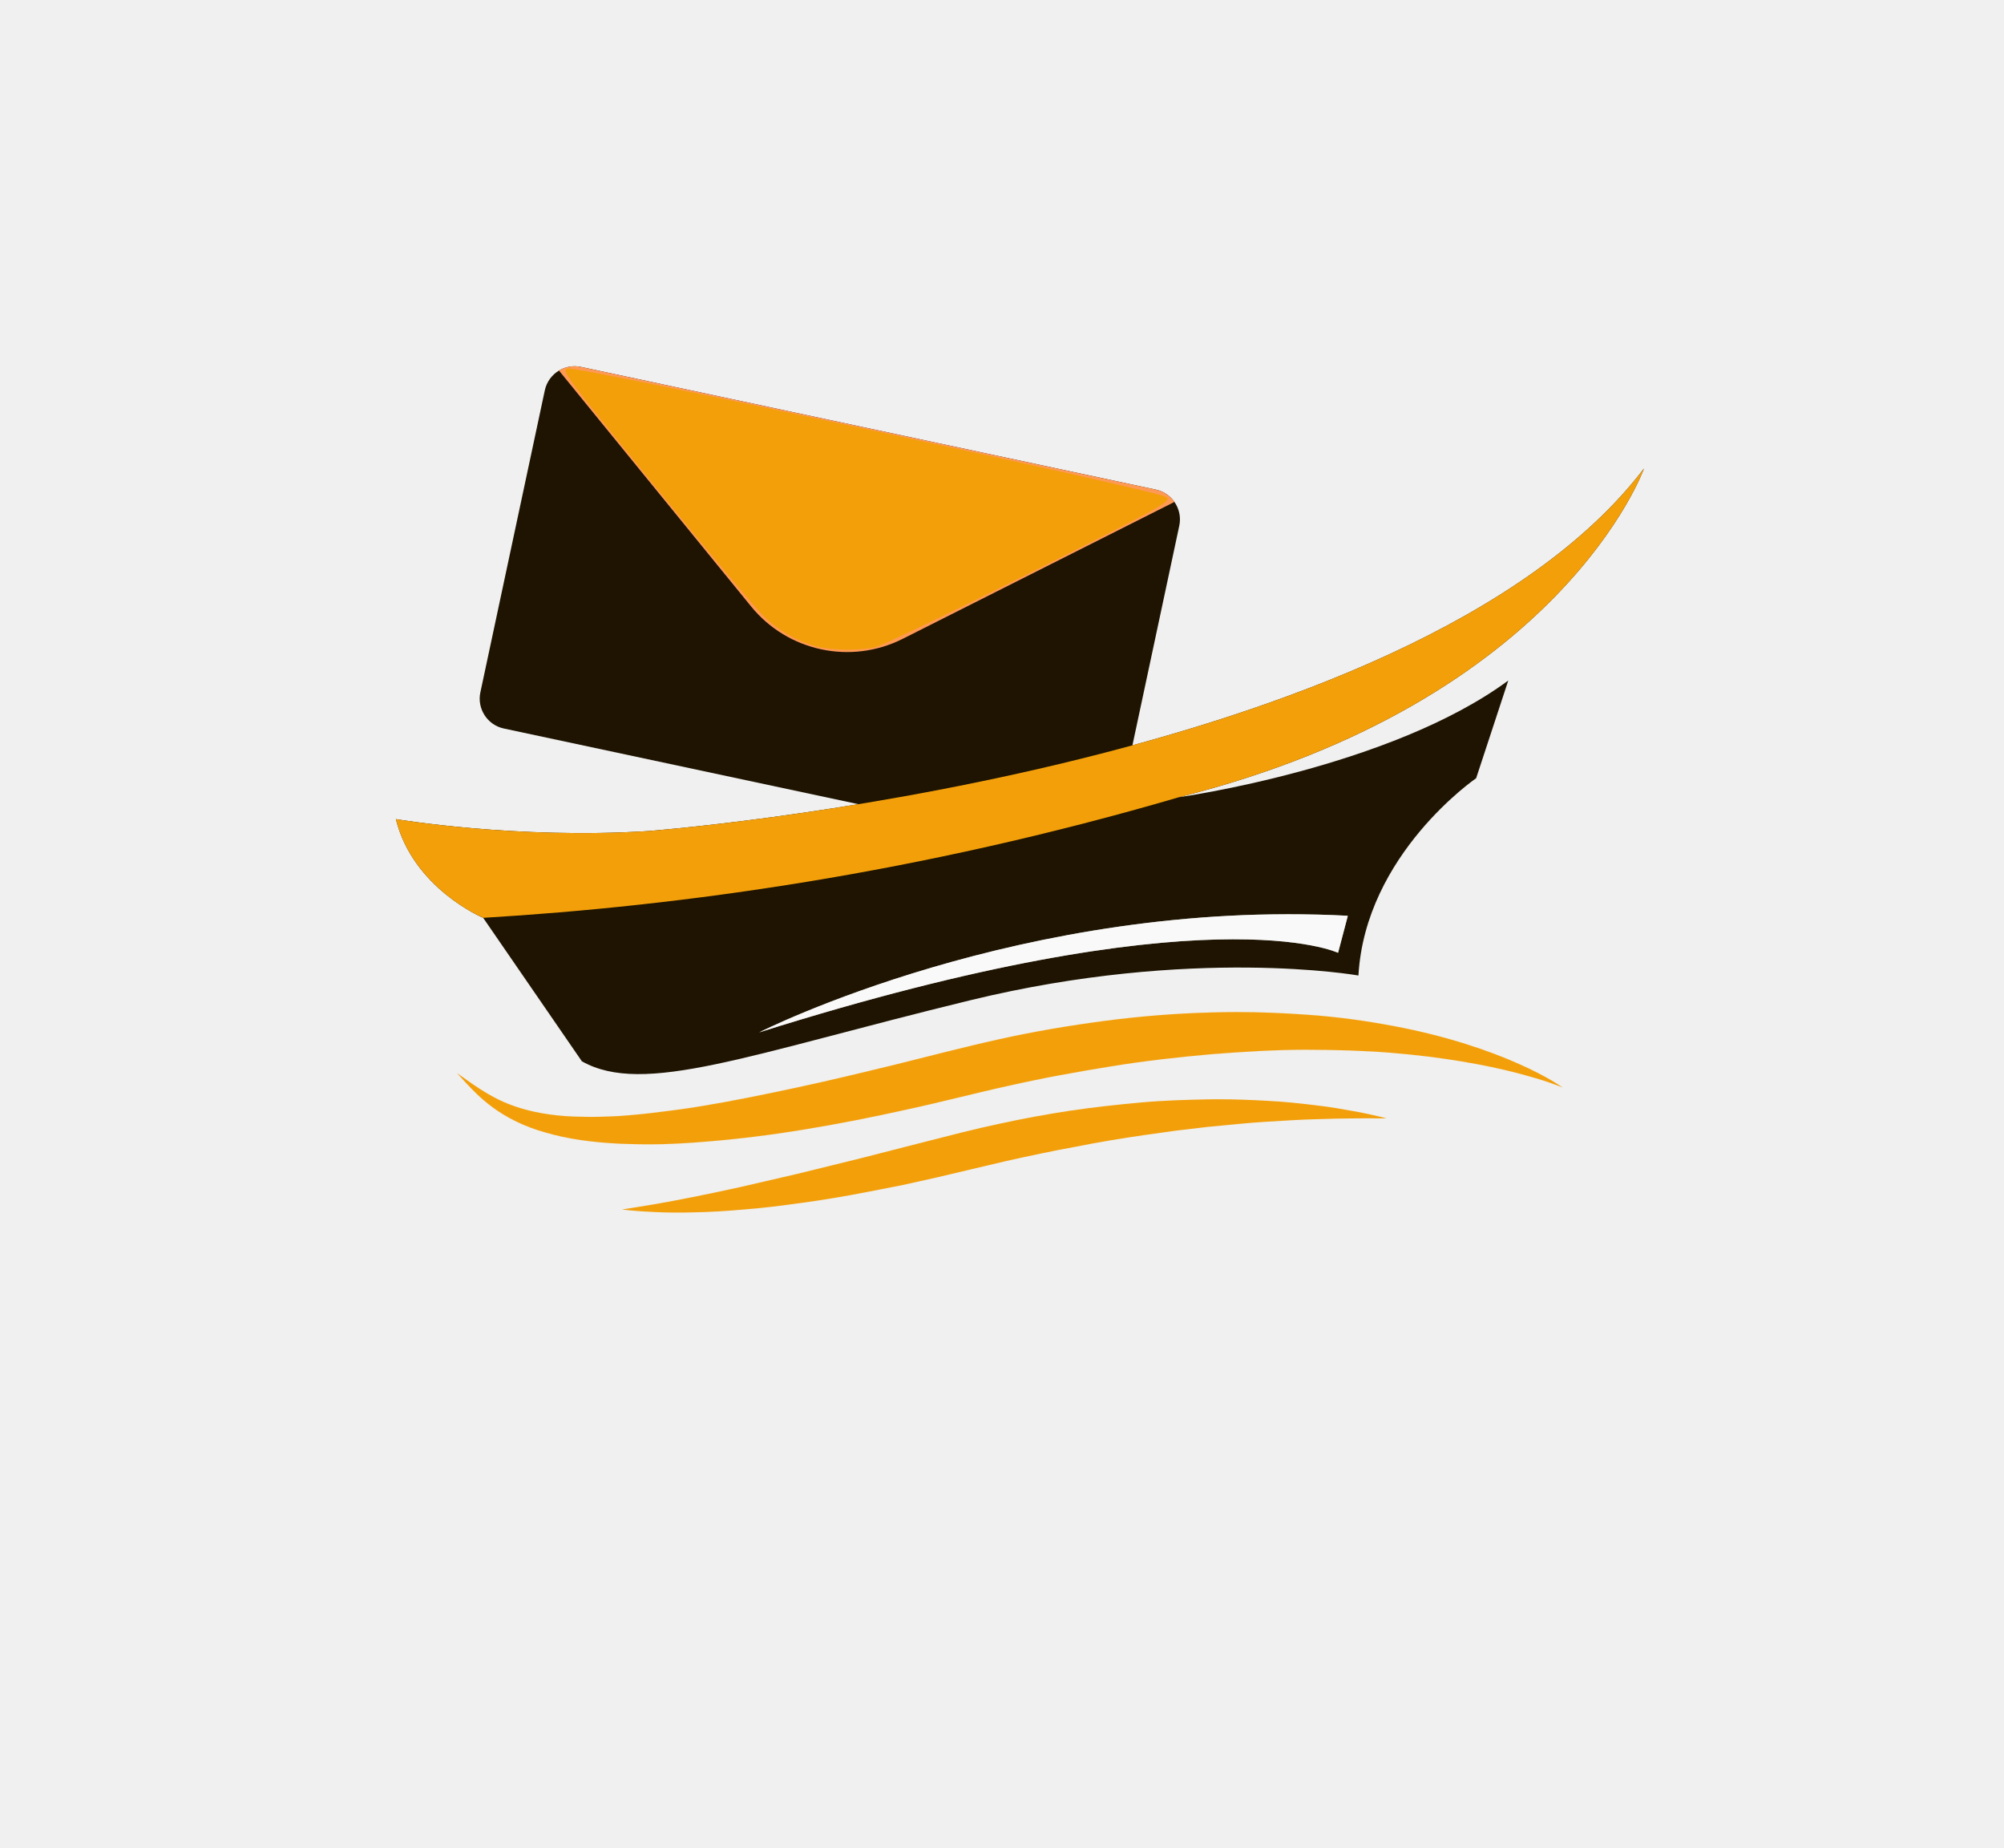
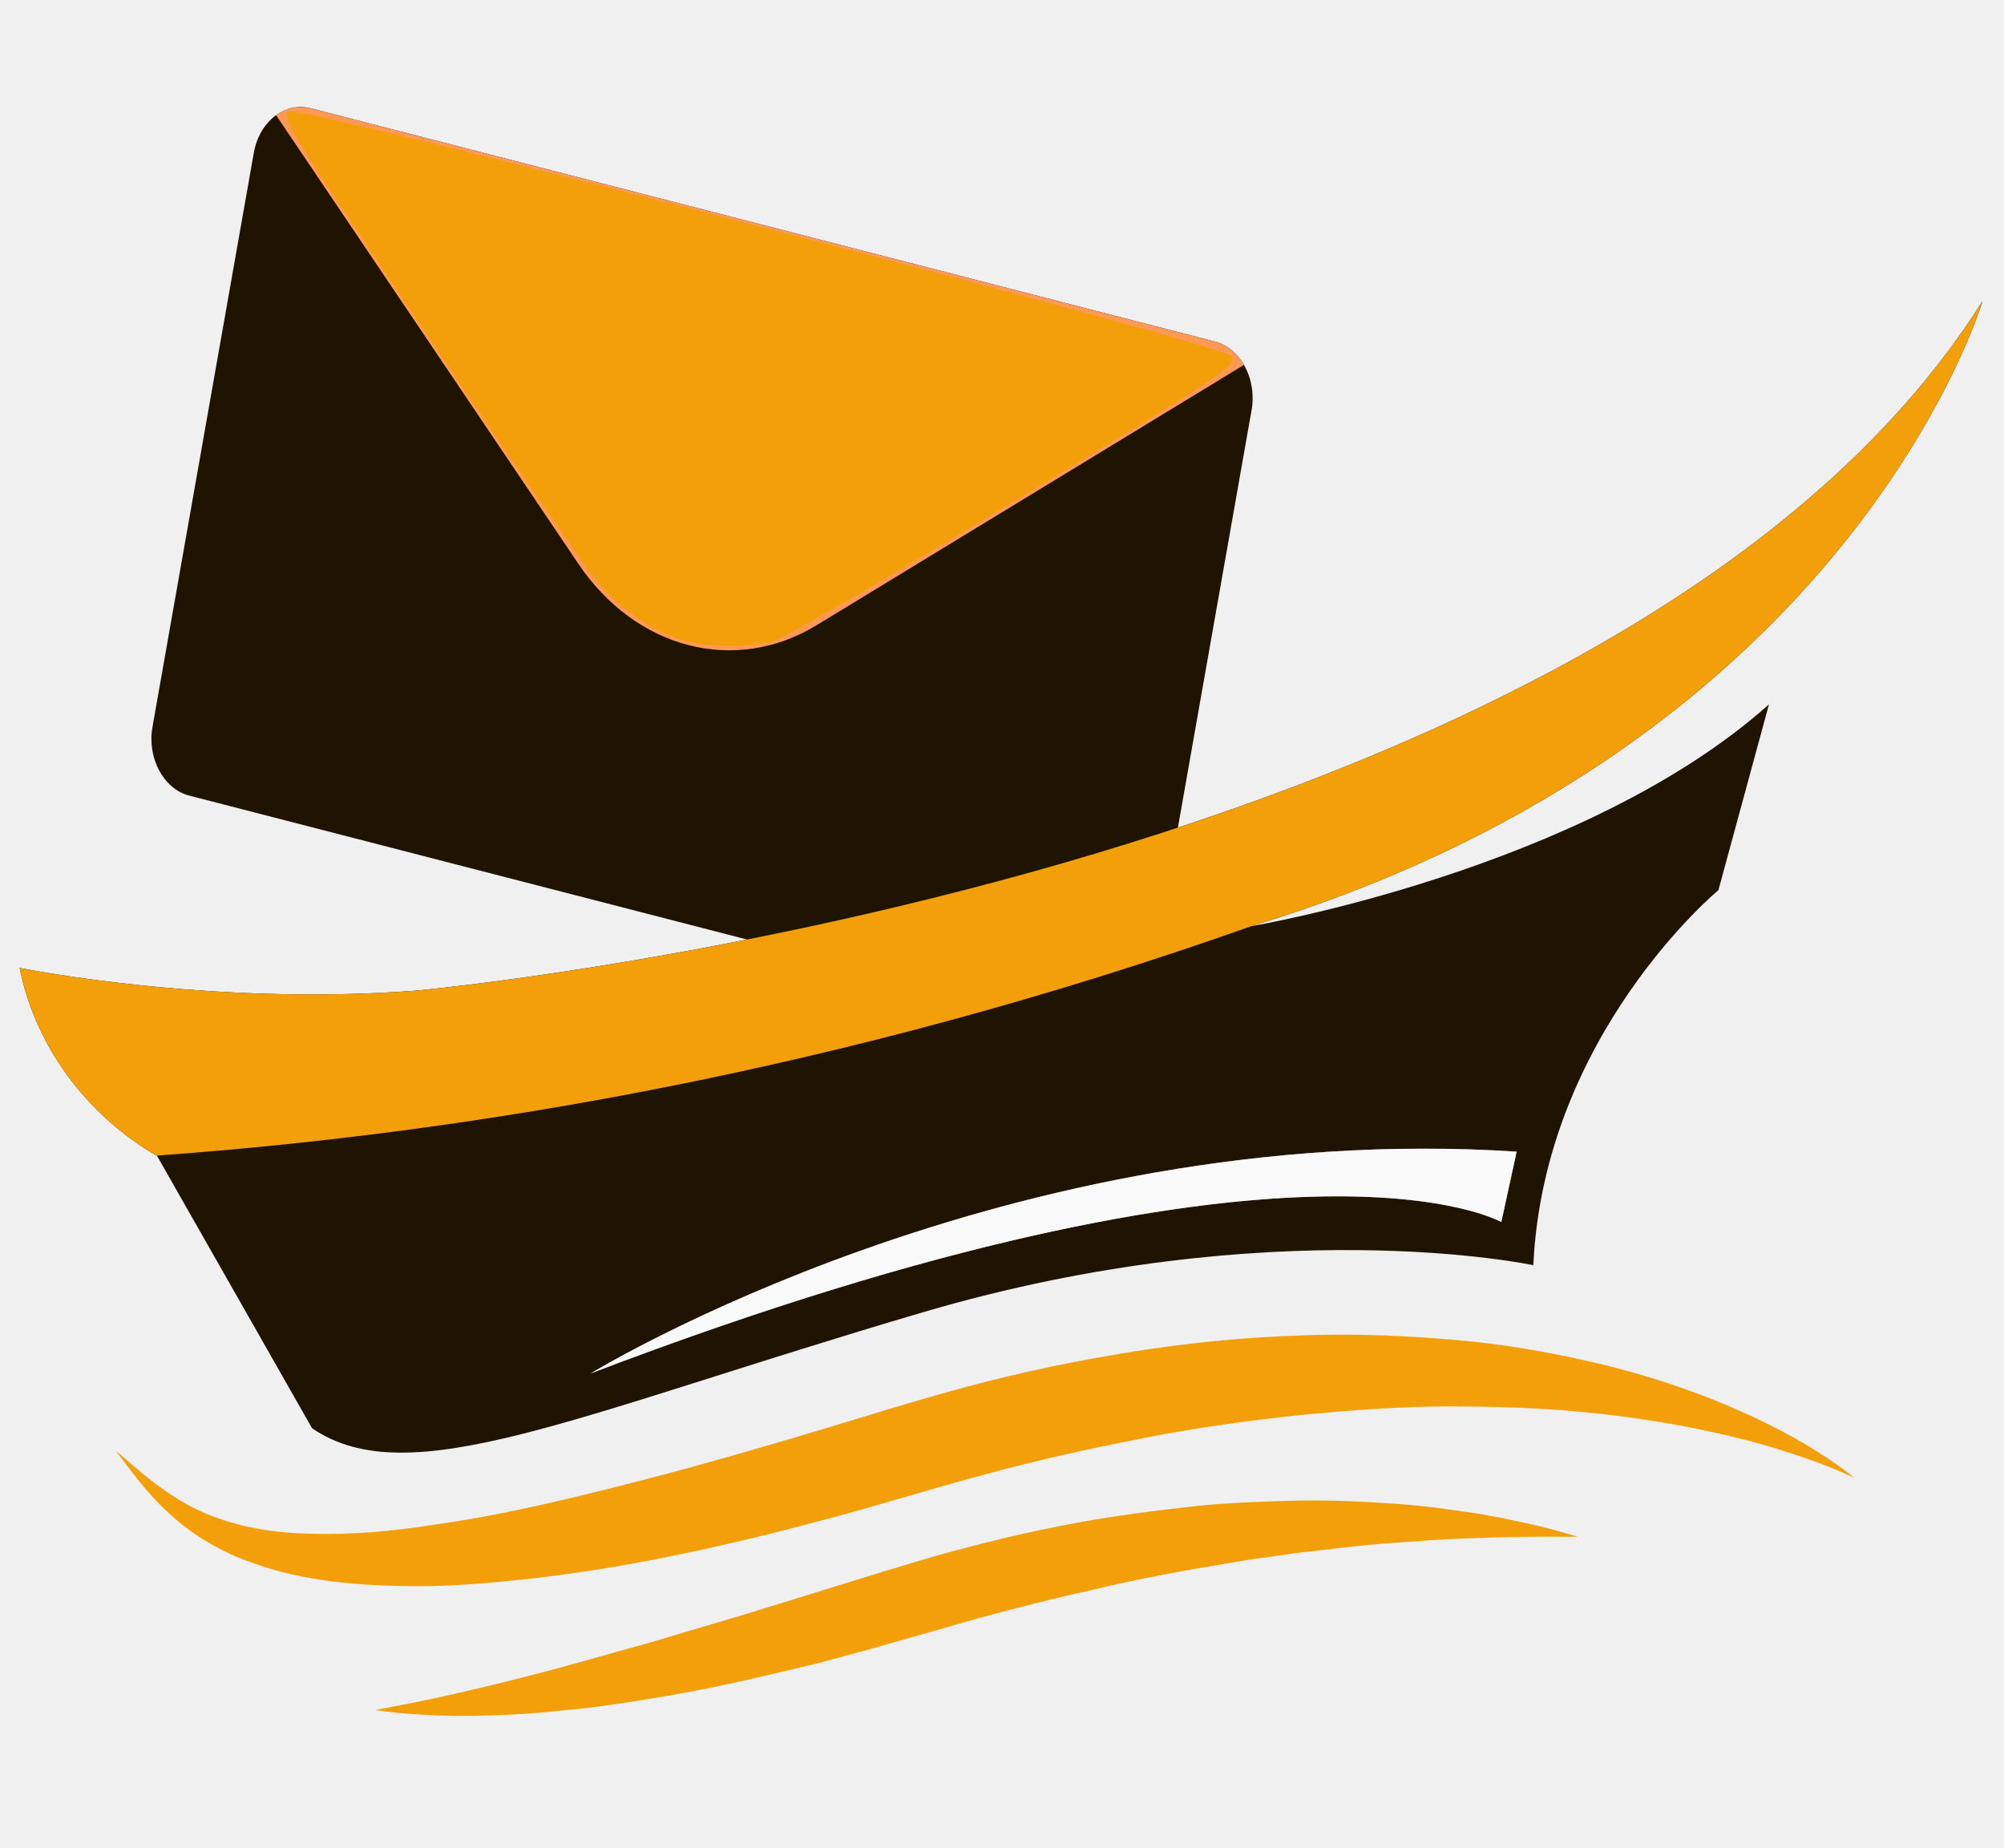
<svg xmlns="http://www.w3.org/2000/svg" version="1.1" id="svg1189" xml:space="preserve" width="6454.96" height="5949.947" viewBox="0 0 6454.96 5949.947">
  <defs id="defs1193">
    <clipPath clipPathUnits="userSpaceOnUse" id="clipPath1207">
      <path d="m 29213.5,20168.5 c -819.6,-23 -1665.3,-89 -2517.6,-200.9 v 0 c -852.2,-112.2 -1714,-256.5 -2565,-446.1 v 0 c -853.9,-189.3 -1687,-409.4 -2497,-609.3 v 0 c -812.4,-197.7 -1615.7,-391.9 -2393.6,-557.9 v 0 c -778.2,-167.1 -1531.2,-320.4 -2247.5,-439.4 v 0 c -358.1,-60.6 -707.3,-107.9 -1044.9,-147.5 v 0 c -337.5,-45.8 -663.5,-75.3 -977,-98.1 v 0 c -312.5,-17 -613.1,-27.4 -896.3,-18.9 v 0 c -284.2,1.8 -552.2,21.3 -800.8,56.5 v 0 c -498.1,68.5 -917.6,202.8 -1244.5,365.3 v 0 c -325.6,164.3 -568.2,334.9 -732.3,451.6 v 0 c -165.2,116.7 -253.3,178.9 -253.3,178.9 v 0 c 0,0 72.7,-79.8 208.9,-229.5 v 0 c 140,-145.4 340.4,-370.7 655.7,-599.6 v 0 c 312.1,-230.2 744,-459.3 1271.1,-603.4 v 0 c 524.9,-155.8 1134.9,-239.1 1796,-270.1 v 0 c 330.2,-12.8 674.6,-19.7 1029.1,-11.3 v 0 c 354.6,10.3 719.9,32.4 1093.5,64.6 v 0 c 748.1,60.3 1531.3,157.7 2334.2,290 v 0 c 803.9,131.3 1625.5,292.8 2458.7,478.5 v 0 c 836.6,180.1 1663.7,399.2 2486.2,579.2 v 0 c 824.1,187.3 1654.9,336.5 2474.4,468.8 v 0 c 819.9,132.5 1631.5,223.7 2418.5,292.1 v 0 c 787.2,62 1550.5,107 2275.4,107.4 v 0 c 724.3,-2 1410.6,-20.8 2042.5,-72.3 v 0 c 1264,-101.2 2310.8,-296.2 3033.5,-482.6 v 0 c 360.5,-95.3 643.6,-178.2 833,-245.7 v 0 c 190.2,-65.6 289.8,-107.8 289.8,-107.8 v 0 c 0,0 -352.4,255.8 -1049,565 v 0 c -693.7,310.3 -1730.6,672.8 -3020.2,914.3 v 0 c -643.9,121.5 -1348.8,224.3 -2098.7,274.8 v 0 c -547,38.9 -1117.6,64.6 -1704.5,64.6 v 0 c -217.4,0 -436.9,-3.5 -658.3,-11.2" id="path1205" />
    </clipPath>
    <radialGradient fx="0" fy="0" cx="0" cy="0" r="1" gradientUnits="userSpaceOnUse" gradientTransform="matrix(-9507.37,0,0,-9507.37,24393.9,18582.4)" spreadMethod="pad" id="radialGradient1215">
      <stop style="stop-opacity:1;stop-color:#3a9bd5" offset="0" id="stop1211" />
      <stop style="stop-opacity:1;stop-color:#0063ad" offset="1" id="stop1213" />
    </radialGradient>
    <clipPath clipPathUnits="userSpaceOnUse" id="clipPath1225">
      <path d="m 29151.6,18071 c -508.3,-11.6 -1045.6,-25.3 -1598.5,-76.1 v 0 c -552.6,-50.7 -1123.5,-111.7 -1699.9,-197.7 v 0 c -576.3,-87 -1158.6,-194.5 -1736.4,-321.1 v 0 c -580.4,-123.3 -1150.6,-272.1 -1705.5,-413.4 v 0 c -553.6,-141.7 -1098.3,-281.1 -1625.4,-416 v 0 c -528.6,-130 -1039.5,-255.7 -1524,-374.9 v 0 c -486,-112.4 -945.5,-218.7 -1369.7,-316.8 v 0 c -850.5,-188.8 -1564.1,-327.1 -2068.2,-415.1 v 0 c -503.8,-85.5 -796.3,-128.4 -796.3,-128.4 v 0 c 0,0 292.1,-43 808.7,-63.5 v 0 c 258.2,-11.3 572.6,-17.4 932.3,-5.8 v 0 c 360.3,5.7 766,28.9 1206.7,68.8 v 0 c 442.2,32.3 917.1,93.8 1419,163.1 v 0 c 501.7,68.7 1028.5,156.5 1569.4,262.6 v 0 c 270.6,52.8 545.7,106.5 824.1,160.8 v 0 c 277.2,61.7 557.7,124.1 840.5,187 v 0 c 556,131.3 1120.8,264.7 1685.7,398.1 v 0 c 563.3,124.3 1127.1,246.7 1685.7,346.5 v 0 c 556.6,112.3 1108.2,201.4 1643.3,278.9 v 0 c 267.9,37.5 531.4,74.4 789.2,110.5 v 0 c 258.8,30.2 511.9,59.9 758.3,88.7 v 0 c 494,44.7 961.9,98.1 1395.6,122.3 v 0 c 433.5,26.5 832.4,52.9 1186.6,61.4 v 0 c 354,10.8 664.7,19.9 919.6,20.2 v 0 c 254.8,0.8 457.7,4.5 595.2,1 v 0 c 138,0.4 211.5,0.6 211.5,0.6 v 0 c 0,0 -71.5,17.2 -205.6,49.3 v 0 c -134.2,30.9 -330.6,78.1 -585.1,122.8 v 0 c -254.2,44.9 -562.7,103.1 -920.1,142.6 v 0 c -356.9,44 -761.5,89.8 -1204.2,110.1 v 0 c -361.7,20.1 -749,36.1 -1156,36.1 v 0 c -91.2,0 -183.4,-0.8 -276.5,-2.6" id="path1223" />
    </clipPath>
    <radialGradient fx="0" fy="0" cx="0" cy="0" r="1" gradientUnits="userSpaceOnUse" gradientTransform="matrix(-6601.97,0,0,-6601.97,24263.4,16704.8)" spreadMethod="pad" id="radialGradient1233">
      <stop style="stop-opacity:1;stop-color:#3a9bd5" offset="0" id="stop1229" />
      <stop style="stop-opacity:1;stop-color:#0063ad" offset="1" id="stop1231" />
    </radialGradient>
    <clipPath clipPathUnits="userSpaceOnUse" id="clipPath1247">
      <path d="M 11588.3,24048.5 H 28505.1 V 35778.7 H 11588.3 Z" id="path1245" />
    </clipPath>
    <clipPath clipPathUnits="userSpaceOnUse" id="clipPath1253">
      <path d="M 11588.3,24048.5 H 28505.1 V 35778.7 H 11588.3 Z" id="path1251" />
    </clipPath>
    <clipPath clipPathUnits="userSpaceOnUse" id="clipPath1257">
      <path d="M 11588.3,24048.5 H 28505.1 V 35778.7 H 11588.3 Z" id="path1255" />
    </clipPath>
    <clipPath clipPathUnits="userSpaceOnUse" id="clipPath1277">
      <path d="m 13503.1,35674.1 4641.6,-5697.4 c 886.4,-1088 2410.8,-1413.3 3664.2,-781.9 v 0 l 6562.9,3306.3 c -103.3,146.6 -259.4,256.9 -448,297.1 v 0 l -13890.4,2964.3 c -51.1,10.9 -102.2,16.1 -152.6,16.1 v 0 c -135.3,0.1 -265.4,-37.7 -377.7,-104.5" id="path1275" />
    </clipPath>
    <radialGradient fx="0" fy="0" cx="0" cy="0" r="1" gradientUnits="userSpaceOnUse" gradientTransform="matrix(-5795.91,0,0,-5795.91,20937.5,32326.8)" spreadMethod="pad" id="radialGradient1285">
      <stop style="stop-opacity:1;stop-color:#3a9bd5" offset="0" id="stop1281" />
      <stop style="stop-opacity:1;stop-color:#0063ad" offset="1" id="stop1283" />
    </radialGradient>
    <clipPath clipPathUnits="userSpaceOnUse" id="clipPath1295">
      <path d="m 10624.4,31101.7 c -17.1,-128.9 73.6,-247.1 202.4,-264.1 v 0 l 3842.6,-506.7 c 30.3,-4 60.1,-2.1 87.9,4.9 v 0 c 91,22.8 163.1,99.1 176.1,197.5 v 0 c 17,128.9 -73.6,247.1 -202.5,264 v 0 l -3842.5,506.8 c -10.5,1.4 -21,2.1 -31.3,2.1 v 0 c -116.7,0 -217.1,-86.3 -232.7,-204.5" id="path1293" />
    </clipPath>
    <radialGradient fx="0" fy="0" cx="0" cy="0" r="1" gradientUnits="userSpaceOnUse" gradientTransform="matrix(-1563.58,0,0,-1563.58,12778.9,30817.5)" spreadMethod="pad" id="radialGradient1303">
      <stop style="stop-opacity:1;stop-color:#3a9bd5" offset="0" id="stop1299" />
      <stop style="stop-opacity:1;stop-color:#0063ad" offset="1" id="stop1301" />
    </radialGradient>
    <clipPath clipPathUnits="userSpaceOnUse" id="clipPath1313">
      <path d="m 10622.3,30328.8 h 4313.1 v 977.402 h -4313.1 z" id="path1311" />
    </clipPath>
    <clipPath clipPathUnits="userSpaceOnUse" id="clipPath1319">
      <path d="m 10622.3,30328.8 h 4313.1 v 977.4 h -4313.1 z" id="path1317" />
    </clipPath>
    <clipPath clipPathUnits="userSpaceOnUse" id="clipPath1323">
      <path d="m 14757.3,30335.8 c -27.8,-7 -57.6,-8.9 -87.9,-4.9 l -3842.6,506.7 c -128.8,17 -219.5,135.2 -202.4,264.1 17,128.6 134.4,219.5 264,202.4 l 3842.5,-506.8 c 128.9,-16.9 219.5,-135.1 202.5,-264 -13,-98.4 -85.1,-174.7 -176.1,-197.5" id="path1321" />
    </clipPath>
    <radialGradient fx="0" fy="0" cx="0" cy="0" r="1" gradientUnits="userSpaceOnUse" gradientTransform="matrix(-15635.8,0,0,-15635.8,127789,308175)" spreadMethod="pad" id="radialGradient1329">
      <stop style="stop-opacity:1;stop-color:#3a9bd5" offset="0" id="stop1325" />
      <stop style="stop-opacity:1;stop-color:#0063ad" offset="1" id="stop1327" />
    </radialGradient>
    <clipPath clipPathUnits="userSpaceOnUse" id="clipPath1349">
      <path d="m 11694.4,32819.6 c -17,-128.8 73.6,-247 202.5,-264 v 0 l 2063.6,-272.2 c 30.4,-3.9 60.1,-2 88,5 v 0 c 90.9,22.8 163.1,99 176.1,197.5 v 0 c 17,128.9 -73.7,247.1 -202.5,264 v 0 l -2063.7,272.2 c -10.5,1.4 -20.9,2 -31.3,2 v 0 c -116.6,0 -217.2,-86.3 -232.7,-204.5" id="path1347" />
    </clipPath>
    <radialGradient fx="0" fy="0" cx="0" cy="0" r="1" gradientUnits="userSpaceOnUse" gradientTransform="matrix(-933.681,0,0,-933.681,12959.5,32652.8)" spreadMethod="pad" id="radialGradient1357">
      <stop style="stop-opacity:1;stop-color:#3a9bd5" offset="0" id="stop1353" />
      <stop style="stop-opacity:1;stop-color:#0063ad" offset="1" id="stop1355" />
    </radialGradient>
    <clipPath clipPathUnits="userSpaceOnUse" id="clipPath1367">
      <path d="m 11692.3,32281.4 h 2534.3 v 742.699 h -2534.3 z" id="path1365" />
    </clipPath>
    <clipPath clipPathUnits="userSpaceOnUse" id="clipPath1373">
      <path d="m 11692.3,32281.4 h 2534.3 v 742.7 h -2534.3 z" id="path1371" />
    </clipPath>
    <clipPath clipPathUnits="userSpaceOnUse" id="clipPath1377">
      <path d="m 14048.5,32288.4 c -27.9,-7 -57.6,-8.9 -88,-5 l -2063.6,272.2 c -128.9,17 -219.5,135.2 -202.5,264 16.9,128.7 134.5,219.6 264,202.5 l 2063.7,-272.2 c 128.8,-16.9 219.5,-135.1 202.4,-264 -12.9,-98.5 -85.1,-174.7 -176,-197.5" id="path1375" />
    </clipPath>
    <radialGradient fx="0" fy="0" cx="0" cy="0" r="1" gradientUnits="userSpaceOnUse" gradientTransform="matrix(-9336.82,0,0,-9336.82,129595,326528)" spreadMethod="pad" id="radialGradient1383">
      <stop style="stop-opacity:1;stop-color:#3a9bd5" offset="0" id="stop1379" />
      <stop style="stop-opacity:1;stop-color:#0063ad" offset="1" id="stop1381" />
    </radialGradient>
    <clipPath clipPathUnits="userSpaceOnUse" id="clipPath1403">
      <path d="m 8699.46,29204.7 c -17.01,-128.8 73.66,-247.1 202.45,-264 v 0 l 3746.59,-494.1 c 30.3,-4 60.1,-2.1 87.9,4.9 v 0 c 91,22.8 163.1,99 176.1,197.5 v 0 c 17,128.9 -73.6,247.1 -202.5,264 v 0 l -3746.53,494.2 c -10.44,1.3 -20.81,2 -31.06,2 v 0 c -116.42,0 -217.44,-86.1 -232.95,-204.5" id="path1401" />
    </clipPath>
    <radialGradient fx="0" fy="0" cx="0" cy="0" r="1" gradientUnits="userSpaceOnUse" gradientTransform="matrix(-1529.5,0,0,-1529.5,10806,28926.9)" spreadMethod="pad" id="radialGradient1411">
      <stop style="stop-opacity:1;stop-color:#3a9bd5" offset="0" id="stop1407" />
      <stop style="stop-opacity:1;stop-color:#0063ad" offset="1" id="stop1409" />
    </radialGradient>
    <clipPath clipPathUnits="userSpaceOnUse" id="clipPath1421">
      <path d="m 8697.41,28444.5 h 4217.09 v 964.699 H 8697.41 Z" id="path1419" />
    </clipPath>
    <clipPath clipPathUnits="userSpaceOnUse" id="clipPath1427">
      <path d="m 8697.41,28444.5 h 4217.09 v 964.7 H 8697.41 Z" id="path1425" />
    </clipPath>
    <clipPath clipPathUnits="userSpaceOnUse" id="clipPath1431">
      <path d="m 12736.4,28451.5 c -27.8,-7 -57.5,-8.9 -87.9,-4.9 l -3746.59,494.1 c -128.79,17 -219.46,135.2 -202.45,264 16.88,128.8 134.99,219.4 264.01,202.5 L 12710,28913 c 128.9,-16.9 219.5,-135.1 202.5,-264 -13,-98.5 -85.1,-174.7 -176.1,-197.5" id="path1429" />
    </clipPath>
    <radialGradient fx="0" fy="0" cx="0" cy="0" r="1" gradientUnits="userSpaceOnUse" gradientTransform="matrix(-15295,0,0,-15295,108060,289269)" spreadMethod="pad" id="radialGradient1437">
      <stop style="stop-opacity:1;stop-color:#3a9bd5" offset="0" id="stop1433" />
      <stop style="stop-opacity:1;stop-color:#0063ad" offset="1" id="stop1435" />
    </radialGradient>
    <clipPath clipPathUnits="userSpaceOnUse" id="clipPath1461">
      <path d="m 15658.4,24551.4 c -3179.8,-202.9 -6094.94,288.7 -6094.94,288.7 v 0 c 207.98,-838.4 735.24,-1434.6 1210.44,-1821.2 v 0 c 322.5,-262.2 635,-445 898.6,-563.6 v 0 c 4792.7,285.8 10532.9,1076.6 16814.7,2914.8 v 0 c 2903.4,849.6 0,0 0,0 v 0 c 9230.7,2327.8 11227.6,7938.1 11227.6,7938.1 v 0 C 34108,25946.9 15658.4,24551.4 15658.4,24551.4" id="path1459" />
    </clipPath>
    <radialGradient fx="0" fy="0" cx="0" cy="0" r="1" gradientUnits="userSpaceOnUse" gradientTransform="matrix(-11329.6,1e-6,-1e-6,-11329.6,24639.1,27881.7)" spreadMethod="pad" id="radialGradient1469">
      <stop style="stop-opacity:1;stop-color:#3a9bd5" offset="0" id="stop1465" />
      <stop style="stop-opacity:1;stop-color:#0063ad" offset="1" id="stop1467" />
    </radialGradient>
    <clipPath clipPathUnits="userSpaceOnUse" id="clipPath1479">
      <path d="M 18337.6,19687.9 H 32561 v 2855.3 H 18337.6 Z" id="path1477" />
    </clipPath>
    <clipPath clipPathUnits="userSpaceOnUse" id="clipPath1485">
      <path d="M 18337.6,19687.9 H 32561 v 2855.3 H 18337.6 Z" id="path1483" />
    </clipPath>
    <clipPath clipPathUnits="userSpaceOnUse" id="clipPath1489">
      <path d="M 18337.6,19687.9 H 32561 v 2855.3 H 18337.6 Z" id="path1487" />
    </clipPath>
  </defs>
-   <g id="g1197" transform="matrix(1.333333,0,0,-1.333333,0,5949.947)">
+   <g id="g1197" transform="matrix(2.096775,0,0,-2.534748,-1942.093,9413.382)">
    <g id="g1199" transform="scale(0.1)">
      <g id="g1201" style="fill:#f39f0a;fill-opacity:1">
        <g id="g1203" clip-path="url(#clipPath1207)" style="fill:#f39f0a;fill-opacity:1">
          <g id="g1209" transform="scale(2.31559)" style="fill:#f39f0a;fill-opacity:1">
            <path d="m 12616,8709.86 c -353.9,-9.93 -719.2,-38.42 -1087.2,-86.78 v 0 c -368.1,-48.44 -740.3,-110.77 -1107.7,-192.64 v 0 c -368.8,-81.75 -728.6,-176.81 -1078.38,-263.11 v 0 c -350.85,-85.4 -697.77,-169.26 -1033.71,-240.96 v 0 c -336.08,-72.14 -661.26,-138.36 -970.58,-189.73 v 0 c -154.67,-26.19 -305.45,-46.59 -451.24,-63.72 v 0 c -145.75,-19.75 -286.55,-32.5 -421.92,-42.34 v 0 c -134.98,-7.35 -264.78,-11.82 -387.07,-8.16 v 0 c -122.77,0.78 -238.5,9.18 -345.87,24.4 v 0 c -215.07,29.55 -396.25,87.55 -537.41,157.74 v 0 c -140.61,70.96 -245.41,144.63 -316.24,195.01 v 0 c -71.35,50.4 -109.41,77.28 -109.41,77.28 v 0 c 0,0 31.38,-34.48 90.24,-99.12 v 0 c 60.42,-62.8 146.97,-160.07 283.13,-258.94 v 0 c 134.79,-99.43 321.31,-198.35 548.95,-260.57 v 0 c 226.67,-67.31 490.09,-103.24 775.61,-116.63 v 0 c 142.58,-5.55 291.32,-8.51 444.42,-4.9 v 0 c 153.12,4.44 310.91,14.01 472.23,27.9 v 0 c 323.05,26.06 661.28,68.08 1008.06,125.25 v 0 c 347.12,56.67 701.95,126.42 1061.78,206.63 v 0 c 361.29,77.76 718.51,172.4 1073.71,250.14 v 0 c 355.8,80.86 714.7,145.29 1068.6,202.45 v 0 c 354,57.21 704.5,96.59 1044.4,126.15 v 0 c 339.9,26.78 669.6,46.2 982.6,46.35 v 0 c 312.8,-0.82 609.2,-8.97 882.1,-31.19 v 0 c 545.9,-43.69 997.9,-127.95 1310,-208.43 v 0 c 155.7,-41.14 278,-76.94 359.8,-106.11 v 0 c 82.1,-28.31 125.1,-46.54 125.1,-46.54 v 0 c 0,0 -152.2,110.46 -453,244 v 0 c -299.6,134.01 -747.4,290.55 -1304.3,394.84 v 0 c -278.1,52.45 -582.5,96.88 -906.3,118.68 v 0 c -236.2,16.79 -482.7,27.88 -736.1,27.89 v 0 c -93.9,0 -188.7,-1.52 -284.3,-4.84" style="fill:#f39f0a;fill-opacity:1;fill-rule:nonzero;stroke:#f39f0a;stroke-opacity:1" id="path1217" />
          </g>
        </g>
      </g>
      <g id="g1219">
        <g id="g1221" clip-path="url(#clipPath1225)" style="fill:#800000">
          <g id="g1227" transform="scale(2.05516)" style="fill:#f39f0a;fill-opacity:1">
            <path d="m 14184.6,8793 c -247.3,-5.64 -508.8,-12.34 -777.8,-37.05 v 0 c -268.9,-24.67 -546.7,-54.33 -827.2,-96.17 v 0 c -280.4,-42.36 -563.7,-94.67 -844.9,-156.28 v 0 c -282.3,-59.96 -559.8,-132.39 -829.8,-201.12 v 0 c -269.4,-68.94 -534.4,-136.78 -790.9,-202.45 v 0 c -257.19,-63.26 -505.8,-124.4 -741.55,-182.38 v 0 c -236.49,-54.71 -460.08,-106.44 -666.47,-154.18 v 0 c -413.82,-91.83 -761.06,-159.12 -1006.32,-201.94 v 0 c -245.17,-41.61 -387.49,-62.5 -387.49,-62.5 v 0 c 0,0 142.16,-20.9 393.51,-30.92 v 0 c 125.65,-5.47 278.61,-8.44 453.63,-2.8 v 0 c 175.34,2.76 372.7,14.06 587.18,33.5 v 0 c 215.16,15.69 446.23,45.62 690.45,79.32 v 0 c 244.11,33.43 500.42,76.17 763.66,127.77 v 0 c 131.6,25.7 265.5,51.83 401,78.28 v 0 c 134.8,29.99 271.3,60.37 408.9,90.97 v 0 c 270.6,63.9 545.4,128.81 820.3,193.7 v 0 c 274,60.51 548.4,120.04 820.2,168.6 v 0 c 270.8,54.66 539.2,98.01 799.6,135.73 v 0 c 130.3,18.24 258.5,36.19 384,53.75 v 0 c 125.9,14.72 249.1,29.14 369,43.15 v 0 c 240.3,21.76 468,47.76 679,59.55 v 0 c 211,12.88 405.1,25.7 577.4,29.87 v 0 c 172.3,5.24 323.4,9.65 447.5,9.79 v 0 c 124,0.42 222.7,2.2 289.6,0.5 v 0 c 67.1,0.21 102.9,0.32 102.9,0.32 v 0 c 0,0 -34.8,8.34 -100,23.97 v 0 c -65.3,15.01 -160.9,38 -284.7,59.73 v 0 c -123.7,21.87 -273.8,50.21 -447.7,69.4 v 0 c -173.7,21.43 -370.6,43.7 -586,53.57 v 0 c -176,9.78 -364.4,17.55 -562.5,17.55 v 0 c -44.4,0 -89.2,-0.38 -134.5,-1.23" style="fill:#f39f0a;fill-opacity:1;fill-rule:nonzero;stroke:none" id="path1235" />
          </g>
        </g>
      </g>
      <g id="g1237" transform="scale(2.19649)">
        <path d="m 5992.13,16024.4 -708.92,-3322 c -38.39,-179.9 77.39,-358.5 257.3,-396.9 L 11864.4,10956 c 179.9,-38.4 358.5,77.4 396.9,257.3 l 708.9,3321.9 c 20.1,94.1 -2,188 -53.3,261.6 -47,66.8 -118.1,117 -203.9,135.3 l -6323.96,1349.6 c -85.86,18.3 -171.25,1.5 -241.43,-40.3 -76.86,-46.3 -135.41,-123 -155.48,-217" style="fill:#1e1401;fill-opacity:1;fill-rule:nonzero;stroke:none" id="path1239" />
      </g>
      <g id="g1241" style="fill:#1e1401;fill-opacity:1">
        <g id="g1243" clip-path="url(#clipPath1247)" style="fill:#1e1401;fill-opacity:1">
          <g id="g1249" style="fill:#1e1401;fill-opacity:1" />
          <g id="g1269" style="fill:#1e1401;fill-opacity:1">
            <g clip-path="url(#clipPath1253)" opacity="0.4" id="g1267" style="fill:#1e1401;fill-opacity:1">
              <g id="g1265" style="fill:#1e1401;fill-opacity:1">
                <g clip-path="url(#clipPath1257)" id="g1263" style="fill:#1e1401;fill-opacity:1">
                  <g transform="scale(2.19503)" id="g1261" style="fill:#1e1401;fill-opacity:1" />
                </g>
              </g>
            </g>
          </g>
        </g>
      </g>
      <g id="g1271" style="fill:#ff9955">
        <g id="g1273" clip-path="url(#clipPath1277)" style="fill:#ff9955">
          <g id="g1279" transform="scale(2.19501)" style="fill:#ff9955">
            <path d="m 6151.75,16252.4 2114.59,-2595.6 c 403.85,-495.7 1098.31,-643.9 1669.33,-356.3 v 0 l 2989.93,1506.3 c -47.1,66.8 -118.2,117 -204.1,135.4 v 0 l -6328.16,1350.4 c -23.32,5 -46.6,7.4 -69.55,7.4 v 0 c -61.63,0 -120.88,-17.2 -172.04,-47.6" style="fill:#ff9955;fill-opacity:1;fill-rule:nonzero;stroke:none" id="path1287" />
          </g>
        </g>
      </g>
      <g id="g1451" transform="scale(2.43649)" style="fill:#1e1401;fill-opacity:1">
        <path d="m 7526.24,8080.44 c 0,0 2620.46,1329.67 5837.66,1156.28 l -96.9,-367.23 c 0,0 -1286.3,615.38 -5740.76,-789.05 M 3925.1,10195 c 170.72,-688.16 865.6,-978.74 865.6,-978.74 l 978.43,-1421.99 c 613.88,-346.19 1644.25,67.61 3850.33,604.7 2206.04,537.07 3849.44,245.66 3849.44,245.66 68.5,1203.8 1167.1,1955.77 1167.1,1955.77 l 318.6,968.6 c -1170.7,-864.5 -3262.7,-1156.4 -3262.7,-1156.4 3788.5,955.4 4608.1,3258 4608.1,3258 -2301.2,-3021.3 -9873.37,-3594 -9873.37,-3594 C 5121.55,9993.28 3925.1,10195 3925.1,10195" style="fill:#1e1401;fill-opacity:1;fill-rule:nonzero;stroke:none" id="path1453" />
      </g>
      <g id="g1455">
        <g id="g1457" clip-path="url(#clipPath1461)" transform="translate(-0.013,0.080194)">
          <g id="g1463" transform="scale(2.43649)">
            <path d="M 6426.63,10076.6 C 5121.55,9993.28 3925.1,10195 3925.1,10195 v 0 c 85.36,-344.06 301.76,-588.75 496.82,-747.42 v 0 c 132.33,-107.64 260.6,-182.65 368.78,-231.32 v 0 c 1967.05,117.31 4322.97,441.86 6901.2,1196.34 v 0 c 1191.6,348.7 0,0 0,0 v 0 c 3788.5,955.4 4608.1,3258 4608.1,3258 v 0 c -2301.2,-3021.3 -9873.37,-3594 -9873.37,-3594" style="fill:#f39f0a;fill-opacity:1;fill-rule:nonzero;stroke:none" id="path1471" />
          </g>
        </g>
      </g>
      <g id="g1473">
        <g id="g1475" clip-path="url(#clipPath1479)">
          <g id="g1481" />
          <g id="g1501">
            <g clip-path="url(#clipPath1485)" opacity="0.6" id="g1499">
              <g id="g1497">
                <g clip-path="url(#clipPath1489)" id="g1495">
                  <g transform="scale(1.99761)" id="g1493">
                    <path d="m 16181.8,10818.1 118.2,448 c -3924,211.4 -7120.22,-1410.36 -7120.22,-1410.36 5433.12,1712.96 7002.02,962.36 7002.02,962.36" style="fill:#ffffff;fill-opacity:1;fill-rule:nonzero;stroke:none" id="path1491" />
                  </g>
                </g>
              </g>
            </g>
          </g>
        </g>
      </g>
      <g id="g1503" transform="scale(10)" />
-       <path style="fill:#f39f0a;stroke-width:8.598;fill-opacity:1;opacity:0.994" d="m 2629.912,2081.965 c -62.999,-17.151 -120.87,-49.994 -168.769,-95.784 -24.735,-23.645 -182.312,-212.024 -350.171,-418.62 -292.889,-360.479 -304.271,-375.831 -282.197,-380.636 35.731,-7.778 1909.251,394.527 1928.697,414.153 14.621,14.757 -3.321,24.7 -442.234,245.073 -251.61,126.331 -474.885,233.606 -496.165,238.39 -51.707,11.622 -141.495,10.399 -189.16,-2.576 z" id="path2070" transform="matrix(7.5,0,0,-7.5,0,44624.601)" />
+       <path style="opacity:0.994;fill:#f39f0a;fill-opacity:1;stroke-width:8.598" d="m 2629.912,2081.965 c -62.999,-17.151 -120.87,-49.994 -168.769,-95.784 -24.735,-23.645 -182.312,-212.024 -350.171,-418.62 -292.889,-360.479 -304.271,-375.831 -282.197,-380.636 35.731,-7.778 1909.251,394.527 1928.697,414.153 14.621,14.757 -3.321,24.7 -442.234,245.073 -251.61,126.331 -474.885,233.606 -496.165,238.39 -51.707,11.622 -141.495,10.399 -189.16,-2.576 z" id="path2070" transform="matrix(7.5,0,0,-7.5,0,44624.601)" />
    </g>
  </g>
</svg>
